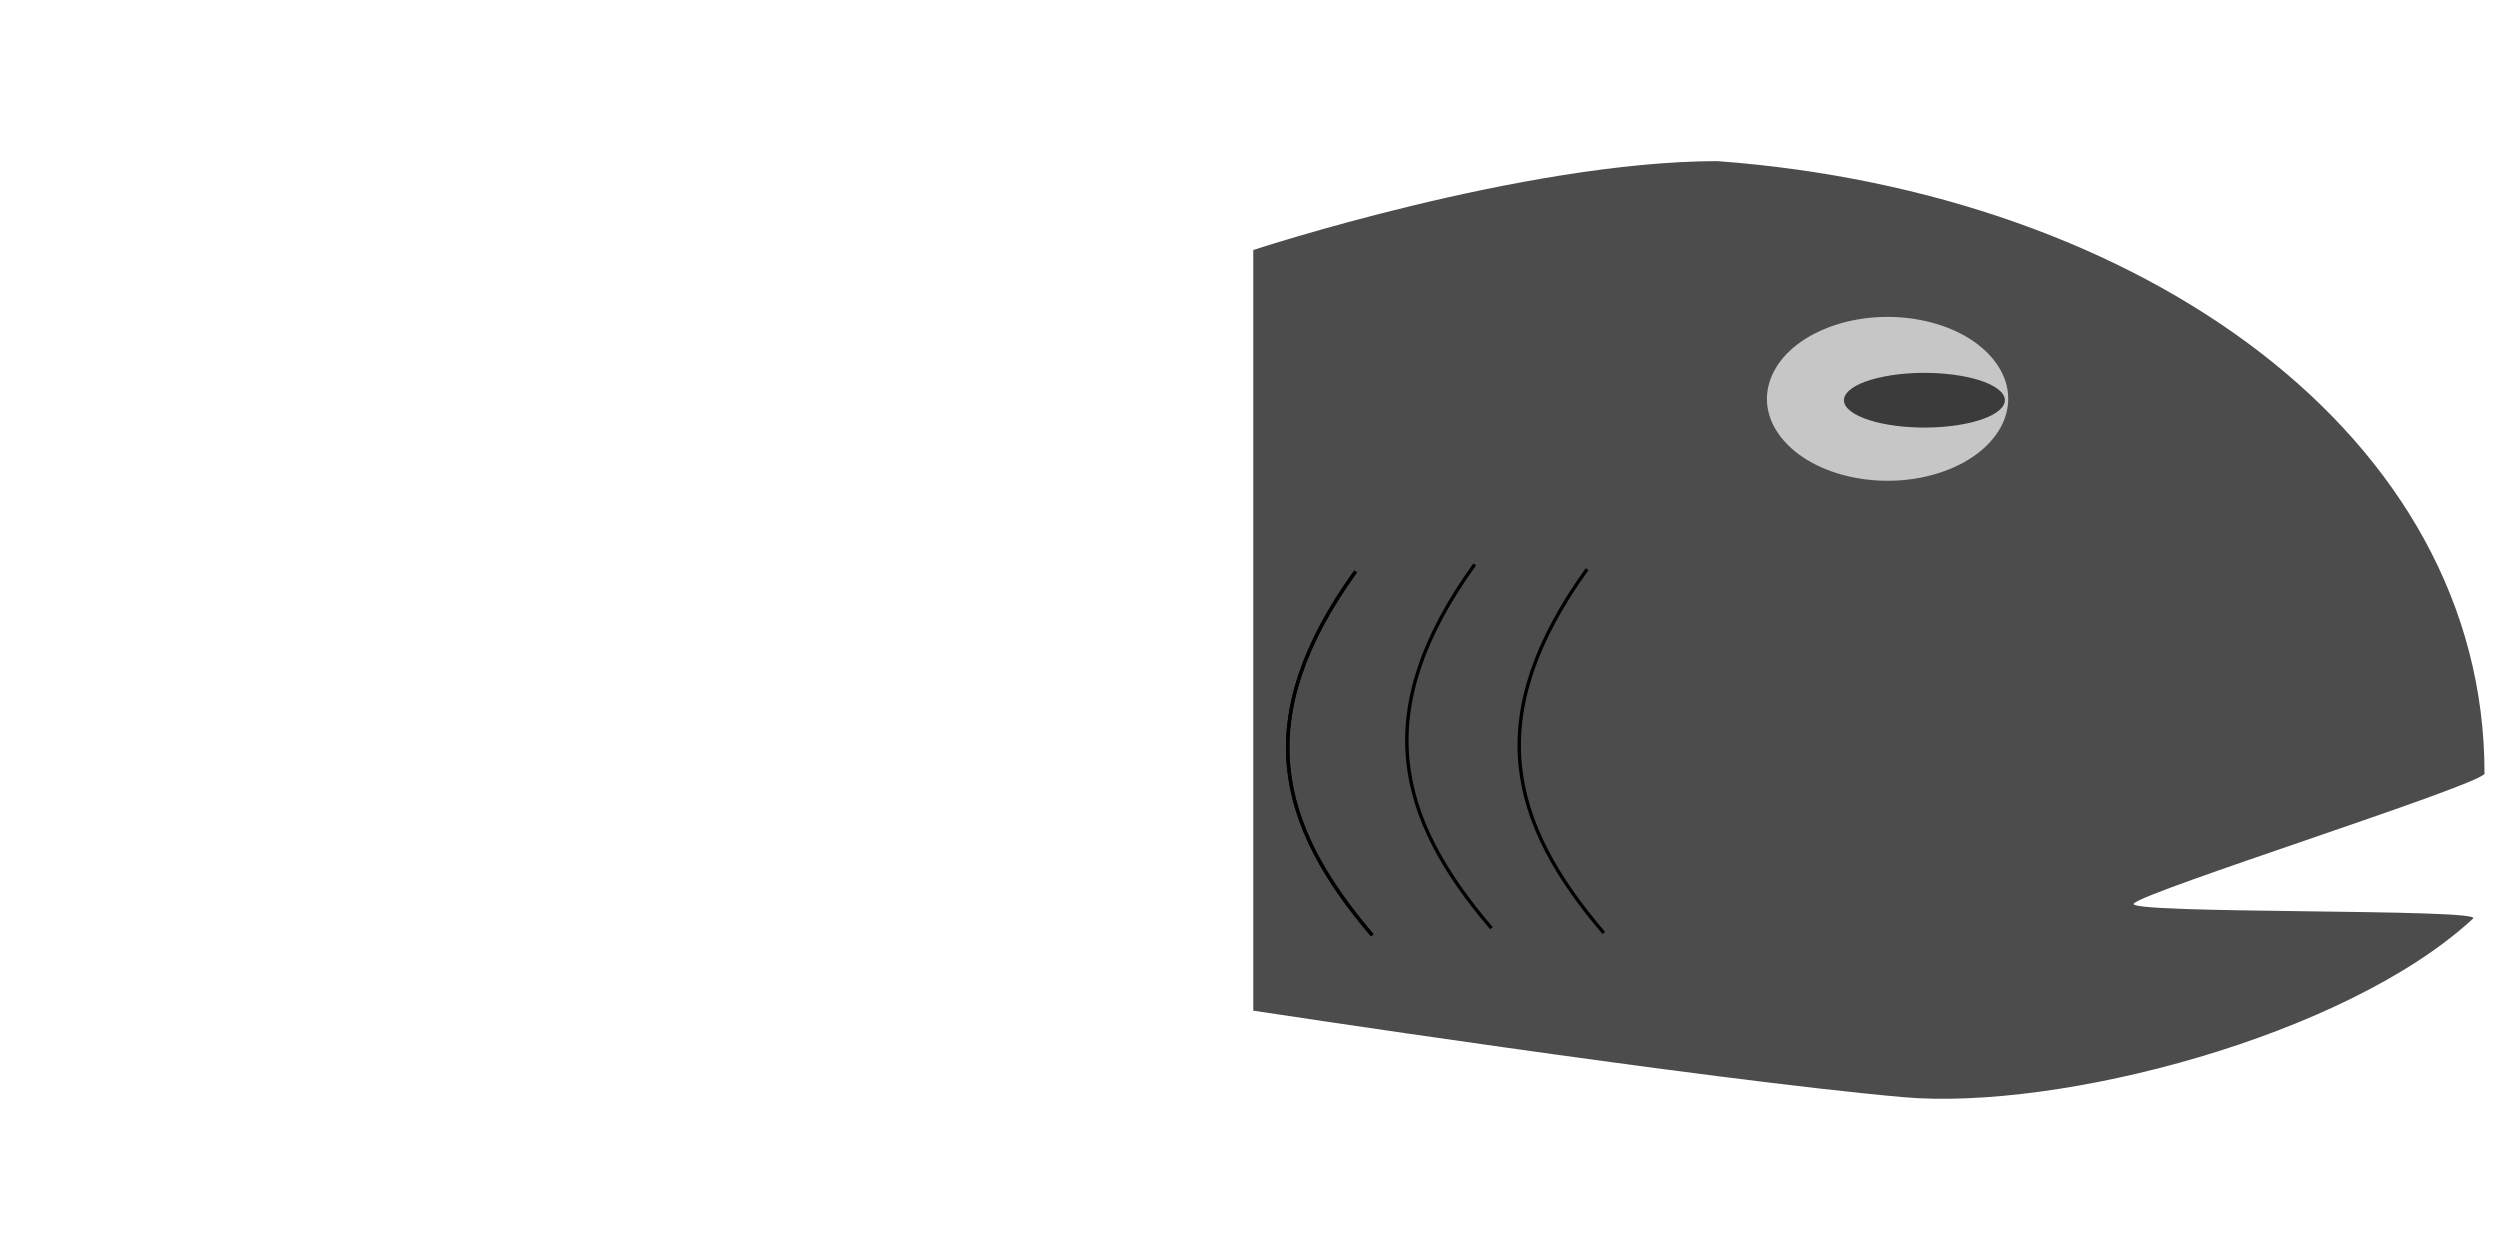
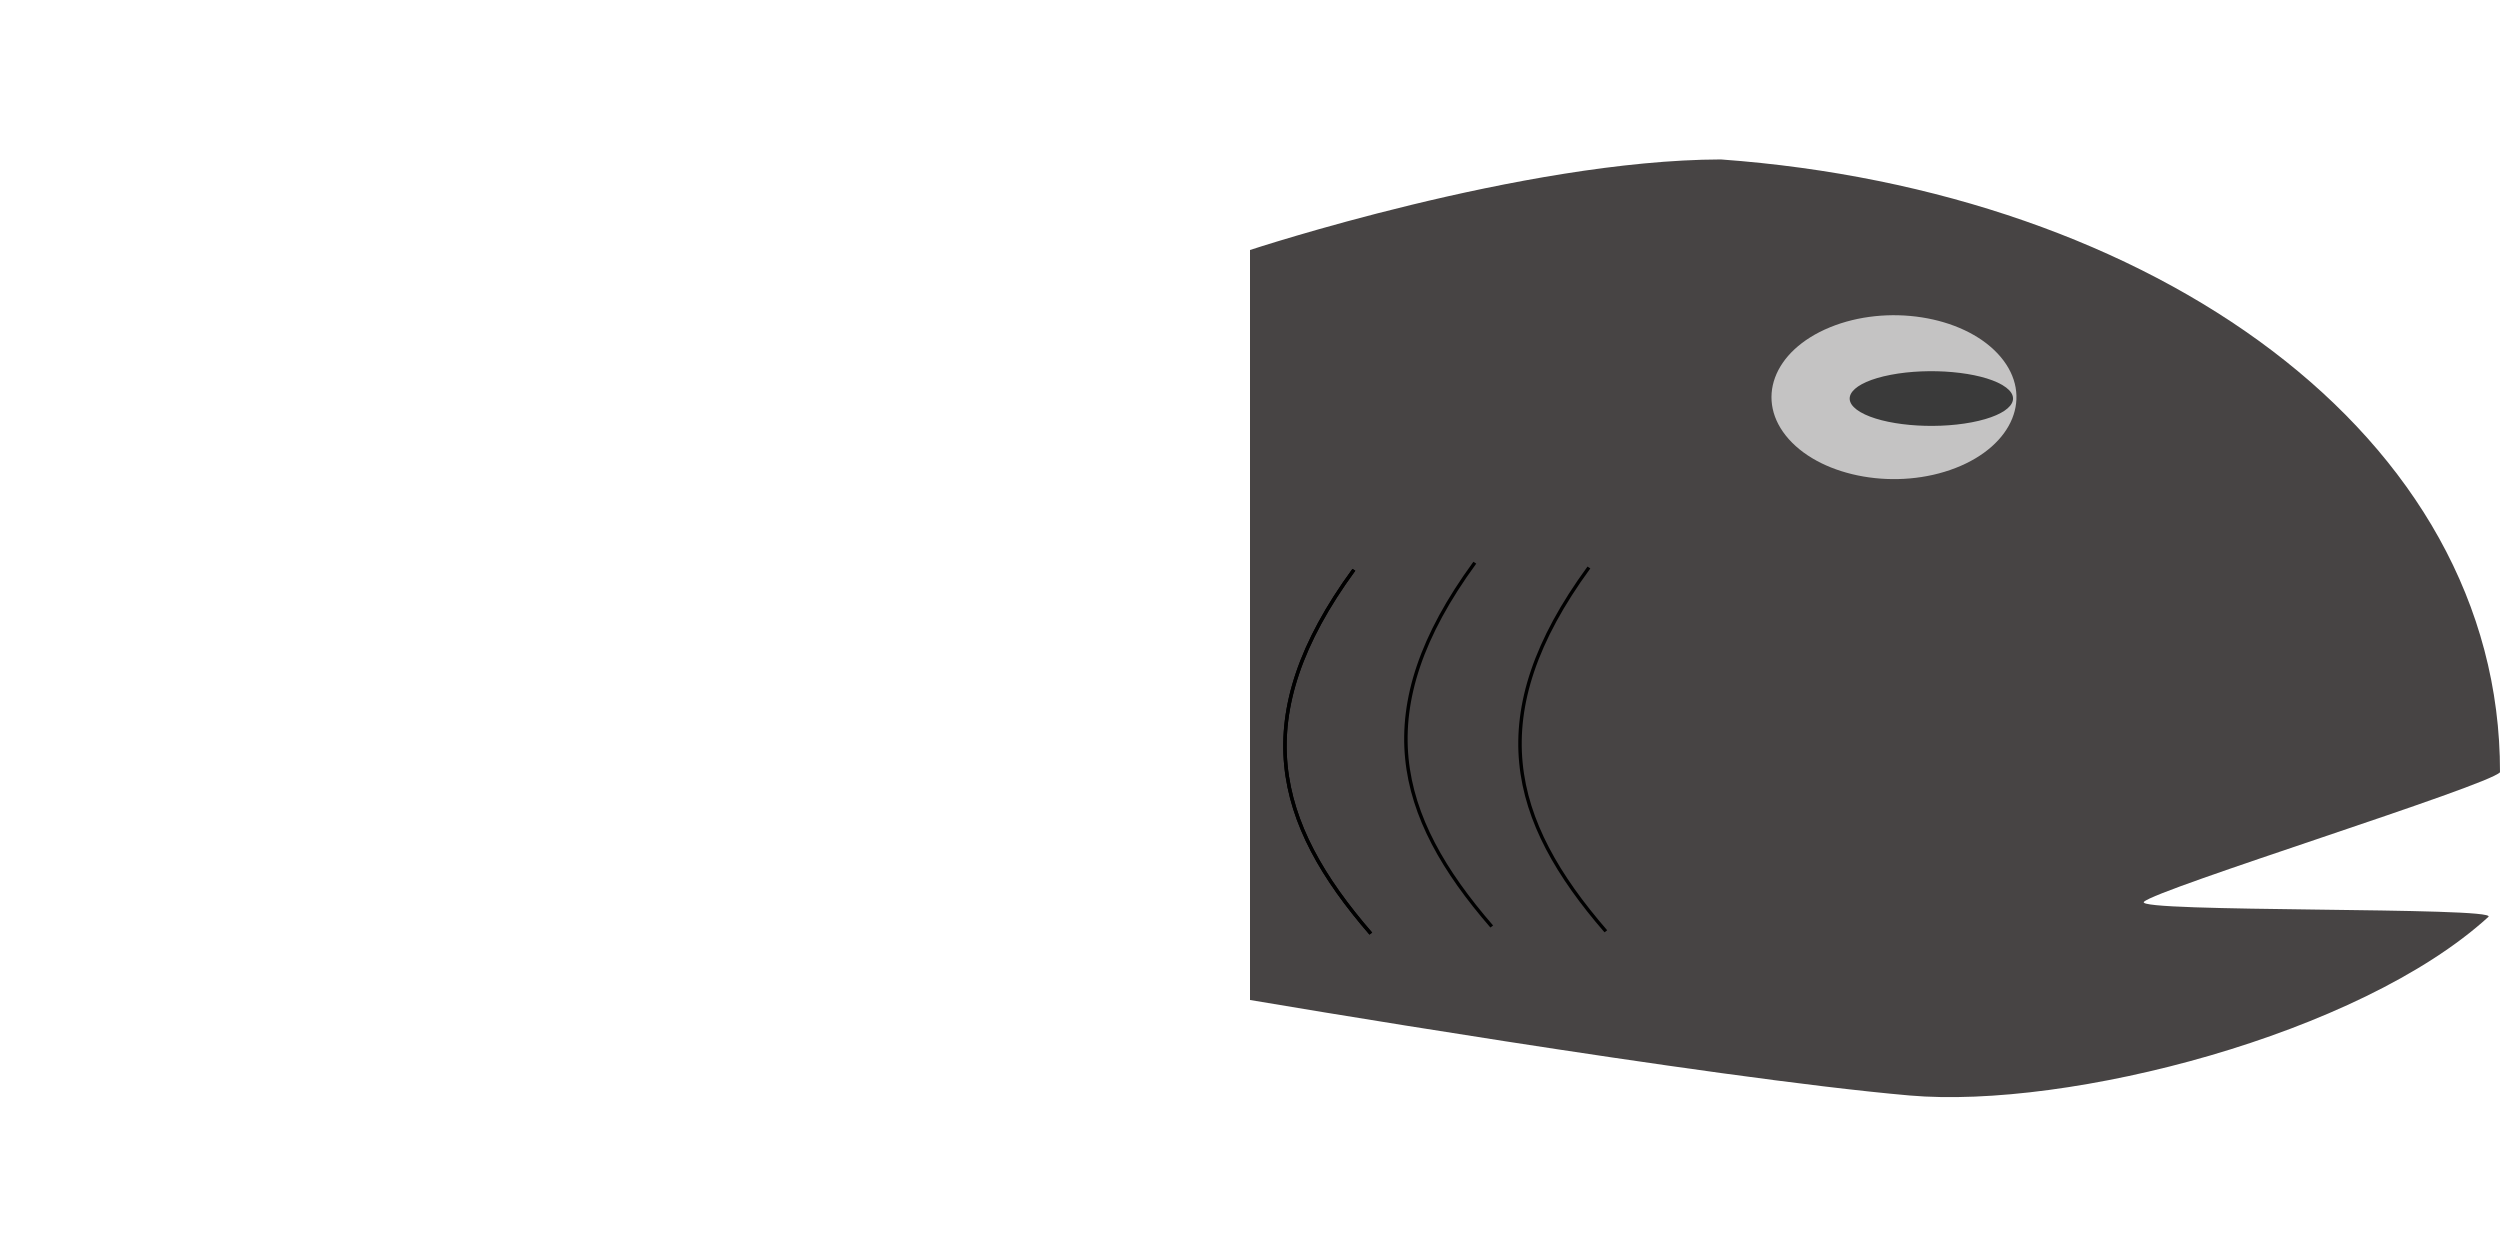
<svg xmlns="http://www.w3.org/2000/svg" width="200mm" height="100mm" viewBox="0 0 200 100" version="1.1" id="svg5112">
  <defs id="defs5106" />
  <g id="layer1" transform="translate(0,-197)">
-     <g id="g2333" transform="matrix(1.047008,0,0,1,-4.437862,2e-5)">
+     <g id="g2333" transform="matrix(1.06298,0,0,1,-6.297992,-0.13361)">
      <g id="g2323">
-         <path style="opacity:0.7;fill:#000000;fill-opacity:1;stroke-width:1.101" d="m 100,217 c 0,0 20.547,-7.073 35.438,-7.112 32.438,2.502 58.686,21.985 58.637,49.025 -0.892,1.092 -25.844,9.337 -26.798,10.366 -0.803,0.867 26.769,0.387 25.926,1.204 -9.716,9.418 -31.626,15.399 -43.567,14.288 -15.145,-1.41 -49.636,-6.918 -49.636,-6.918 z" id="rect5139" />
+         <path style="opacity:1;fill:#474444;fill-opacity:1;stroke-width:1.101" d="m 100,217.134 c 0,0 20.547,-7.206 35.438,-7.245 32.438,2.502 58.686,21.985 58.637,49.025 -0.892,1.092 -25.844,9.337 -26.798,10.366 -0.803,0.867 26.769,0.387 25.926,1.204 -9.716,9.418 -31.626,15.399 -43.567,14.288 -15.145,-1.41 -49.636,-7.639 -49.636,-7.639 z" id="rect5139" />
      </g>
      <path d="m 156.488,225.68 a 9.218,6.555 0 0 1 -3.39,8.894 9.218,6.555 0 0 1 -12.546,-2.306 9.218,6.555 0 0 1 3.094,-8.949 9.218,6.555 0 0 1 12.619,2.095" id="path5163" style="opacity:0.7;fill:#f9f9f9;fill-opacity:1;stroke-width:1.643" />
      <path d="m 156.629,227.94 a 6.147,2.188 0 0 1 -2.311,2.979 6.147,2.188 0 0 1 -8.375,-0.816 6.147,2.188 0 0 1 2.273,-2.983 6.147,2.188 0 0 1 8.386,0.802" id="path98" style="opacity:0.7;fill:#000000;fill-opacity:1;stroke-width:0.265" />
      <path id="path2278" d="m 125.507,242.533 c -8.103,11.783 -5.966,20.228 1.274,29.104" style="fill:none;stroke:#000000;stroke-width:0.26px;stroke-linecap:butt;stroke-linejoin:miter;stroke-opacity:1" />
      <path id="path2278-5" d="m 107.818,242.717 c -8.103,11.783 -5.966,20.228 1.274,29.104" style="fill:none;stroke:#000000;stroke-width:0.26px;stroke-linecap:butt;stroke-linejoin:miter;stroke-opacity:1" />
      <path id="path2278-0" d="m 107.818,242.717 c -8.103,11.783 -5.966,20.228 1.274,29.104" style="fill:none;stroke:#000000;stroke-width:0.26px;stroke-linecap:butt;stroke-linejoin:miter;stroke-opacity:1" />
      <path id="path2278-9" d="m 116.92,242.15 c -8.103,11.783 -5.966,20.228 1.274,29.104" style="fill:none;stroke:#000000;stroke-width:0.26px;stroke-linecap:butt;stroke-linejoin:miter;stroke-opacity:1" />
    </g>
  </g>
</svg>
